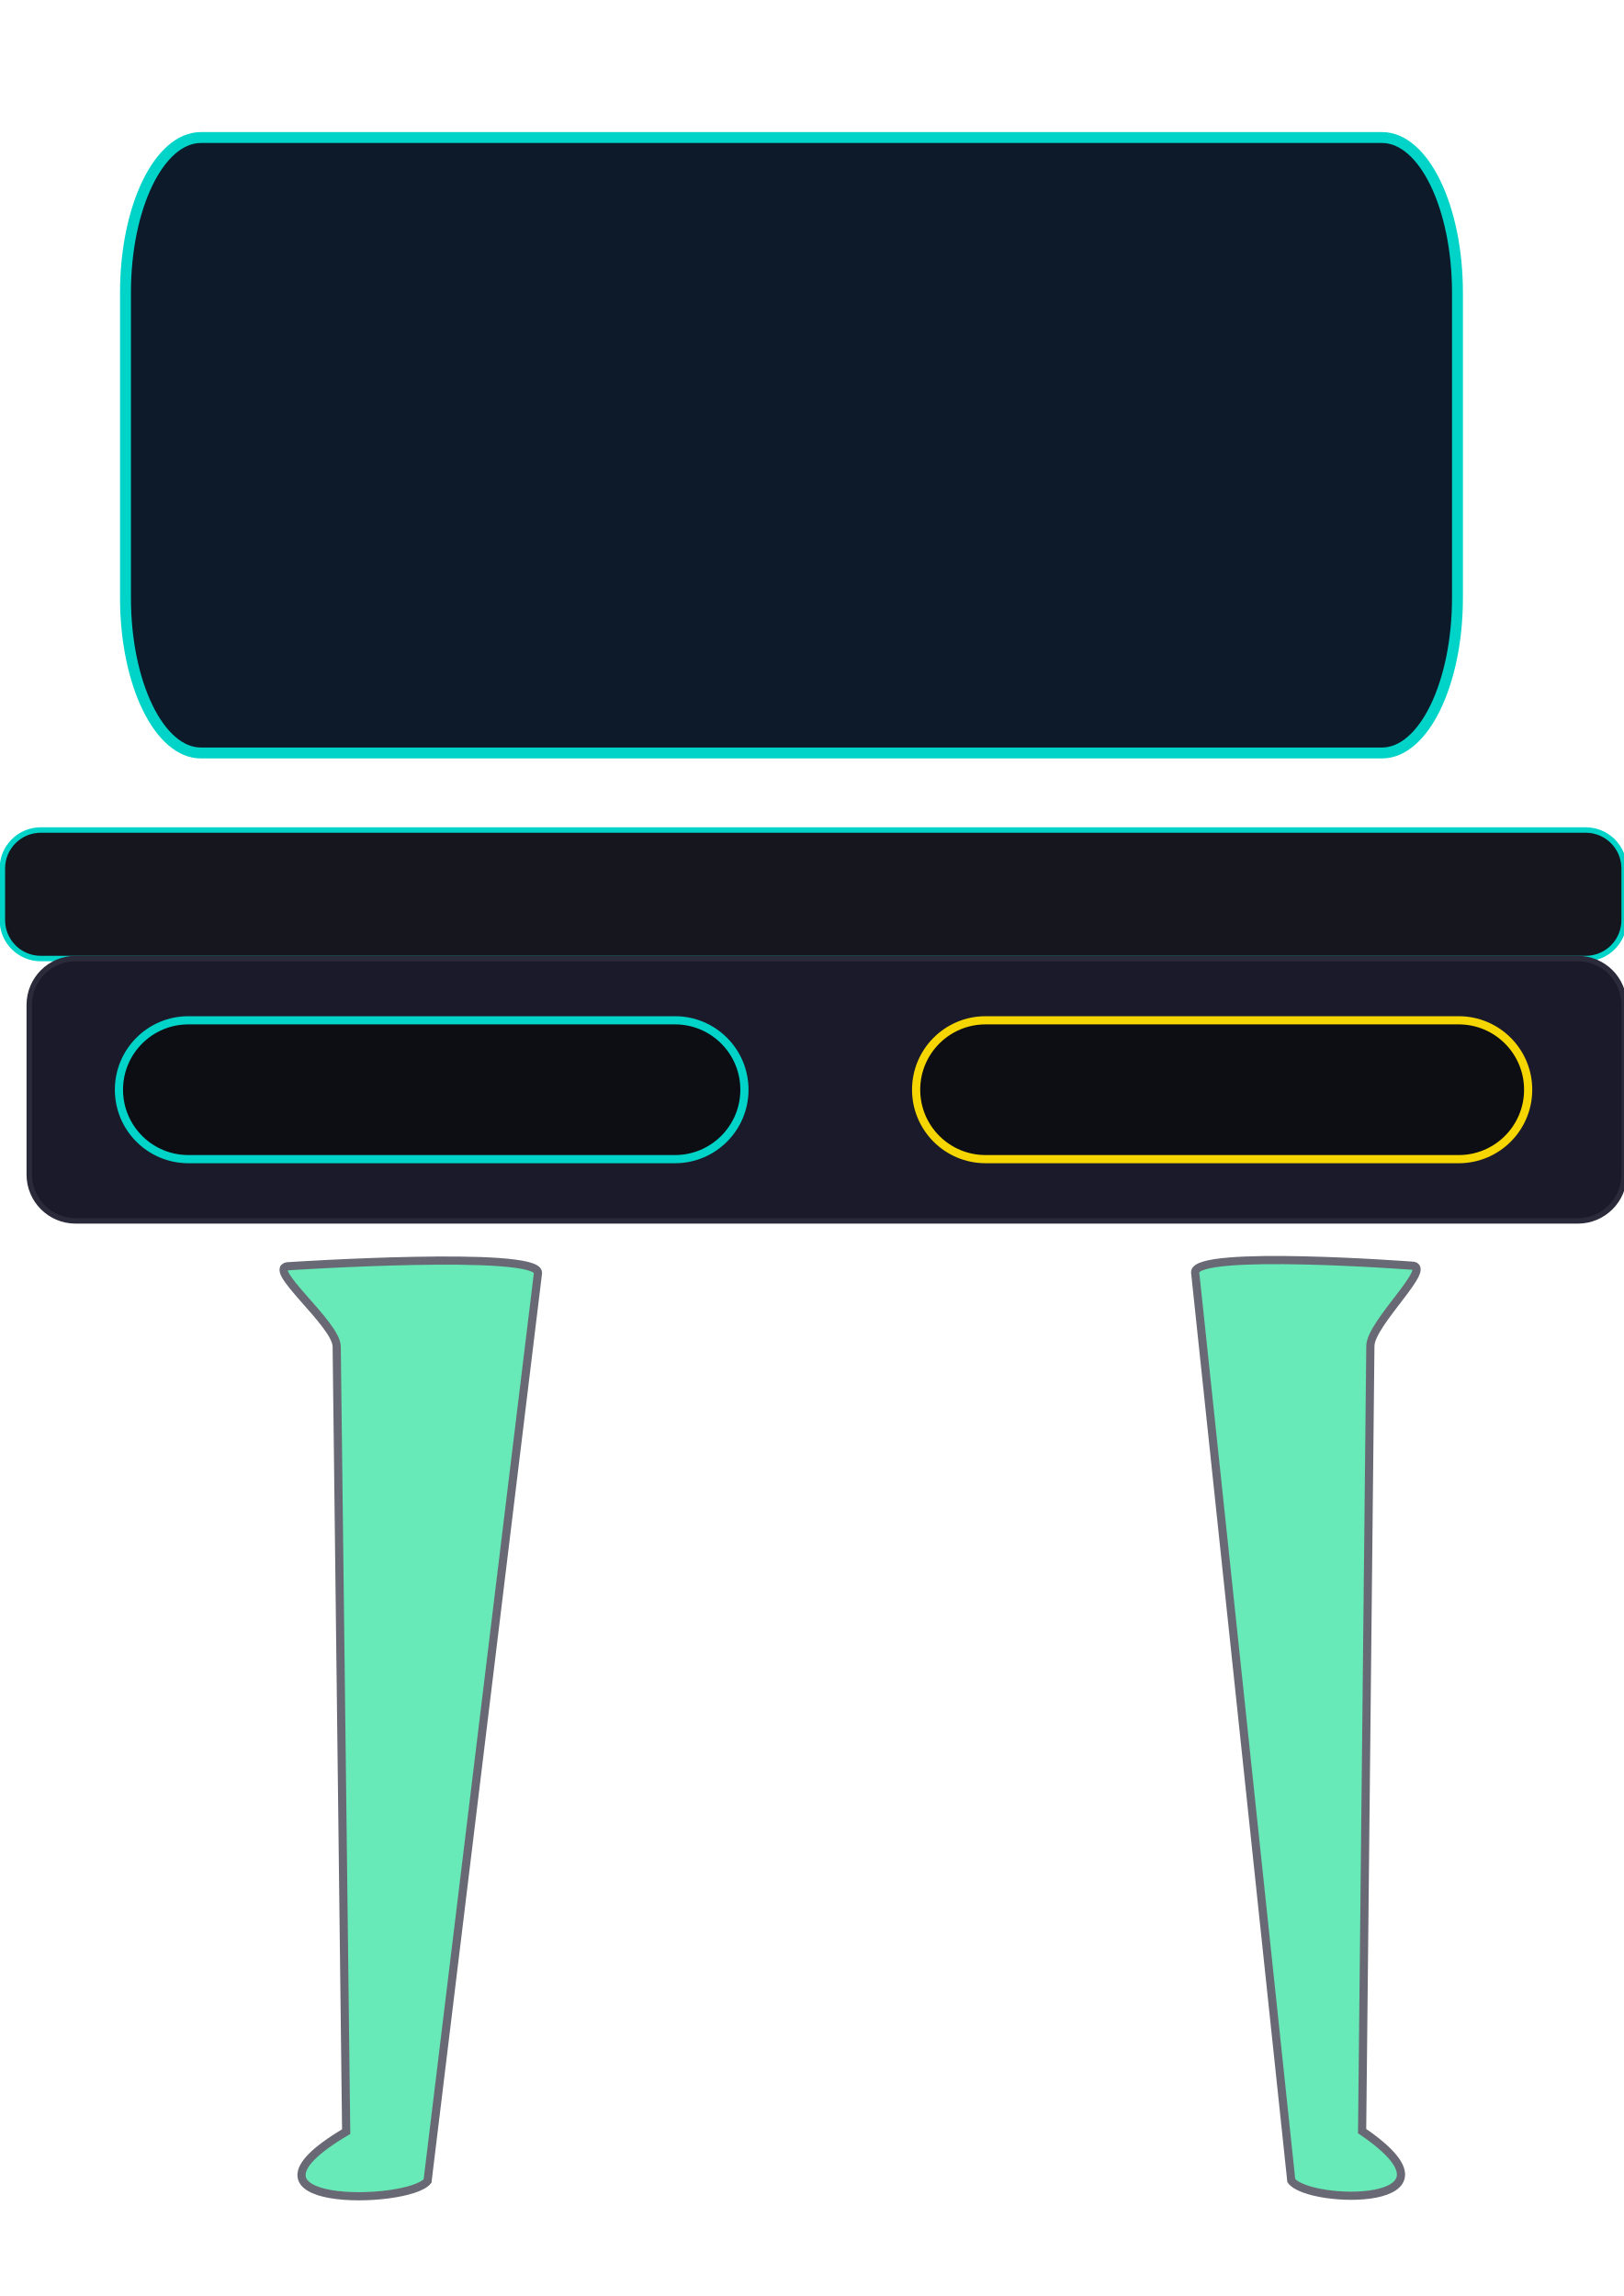
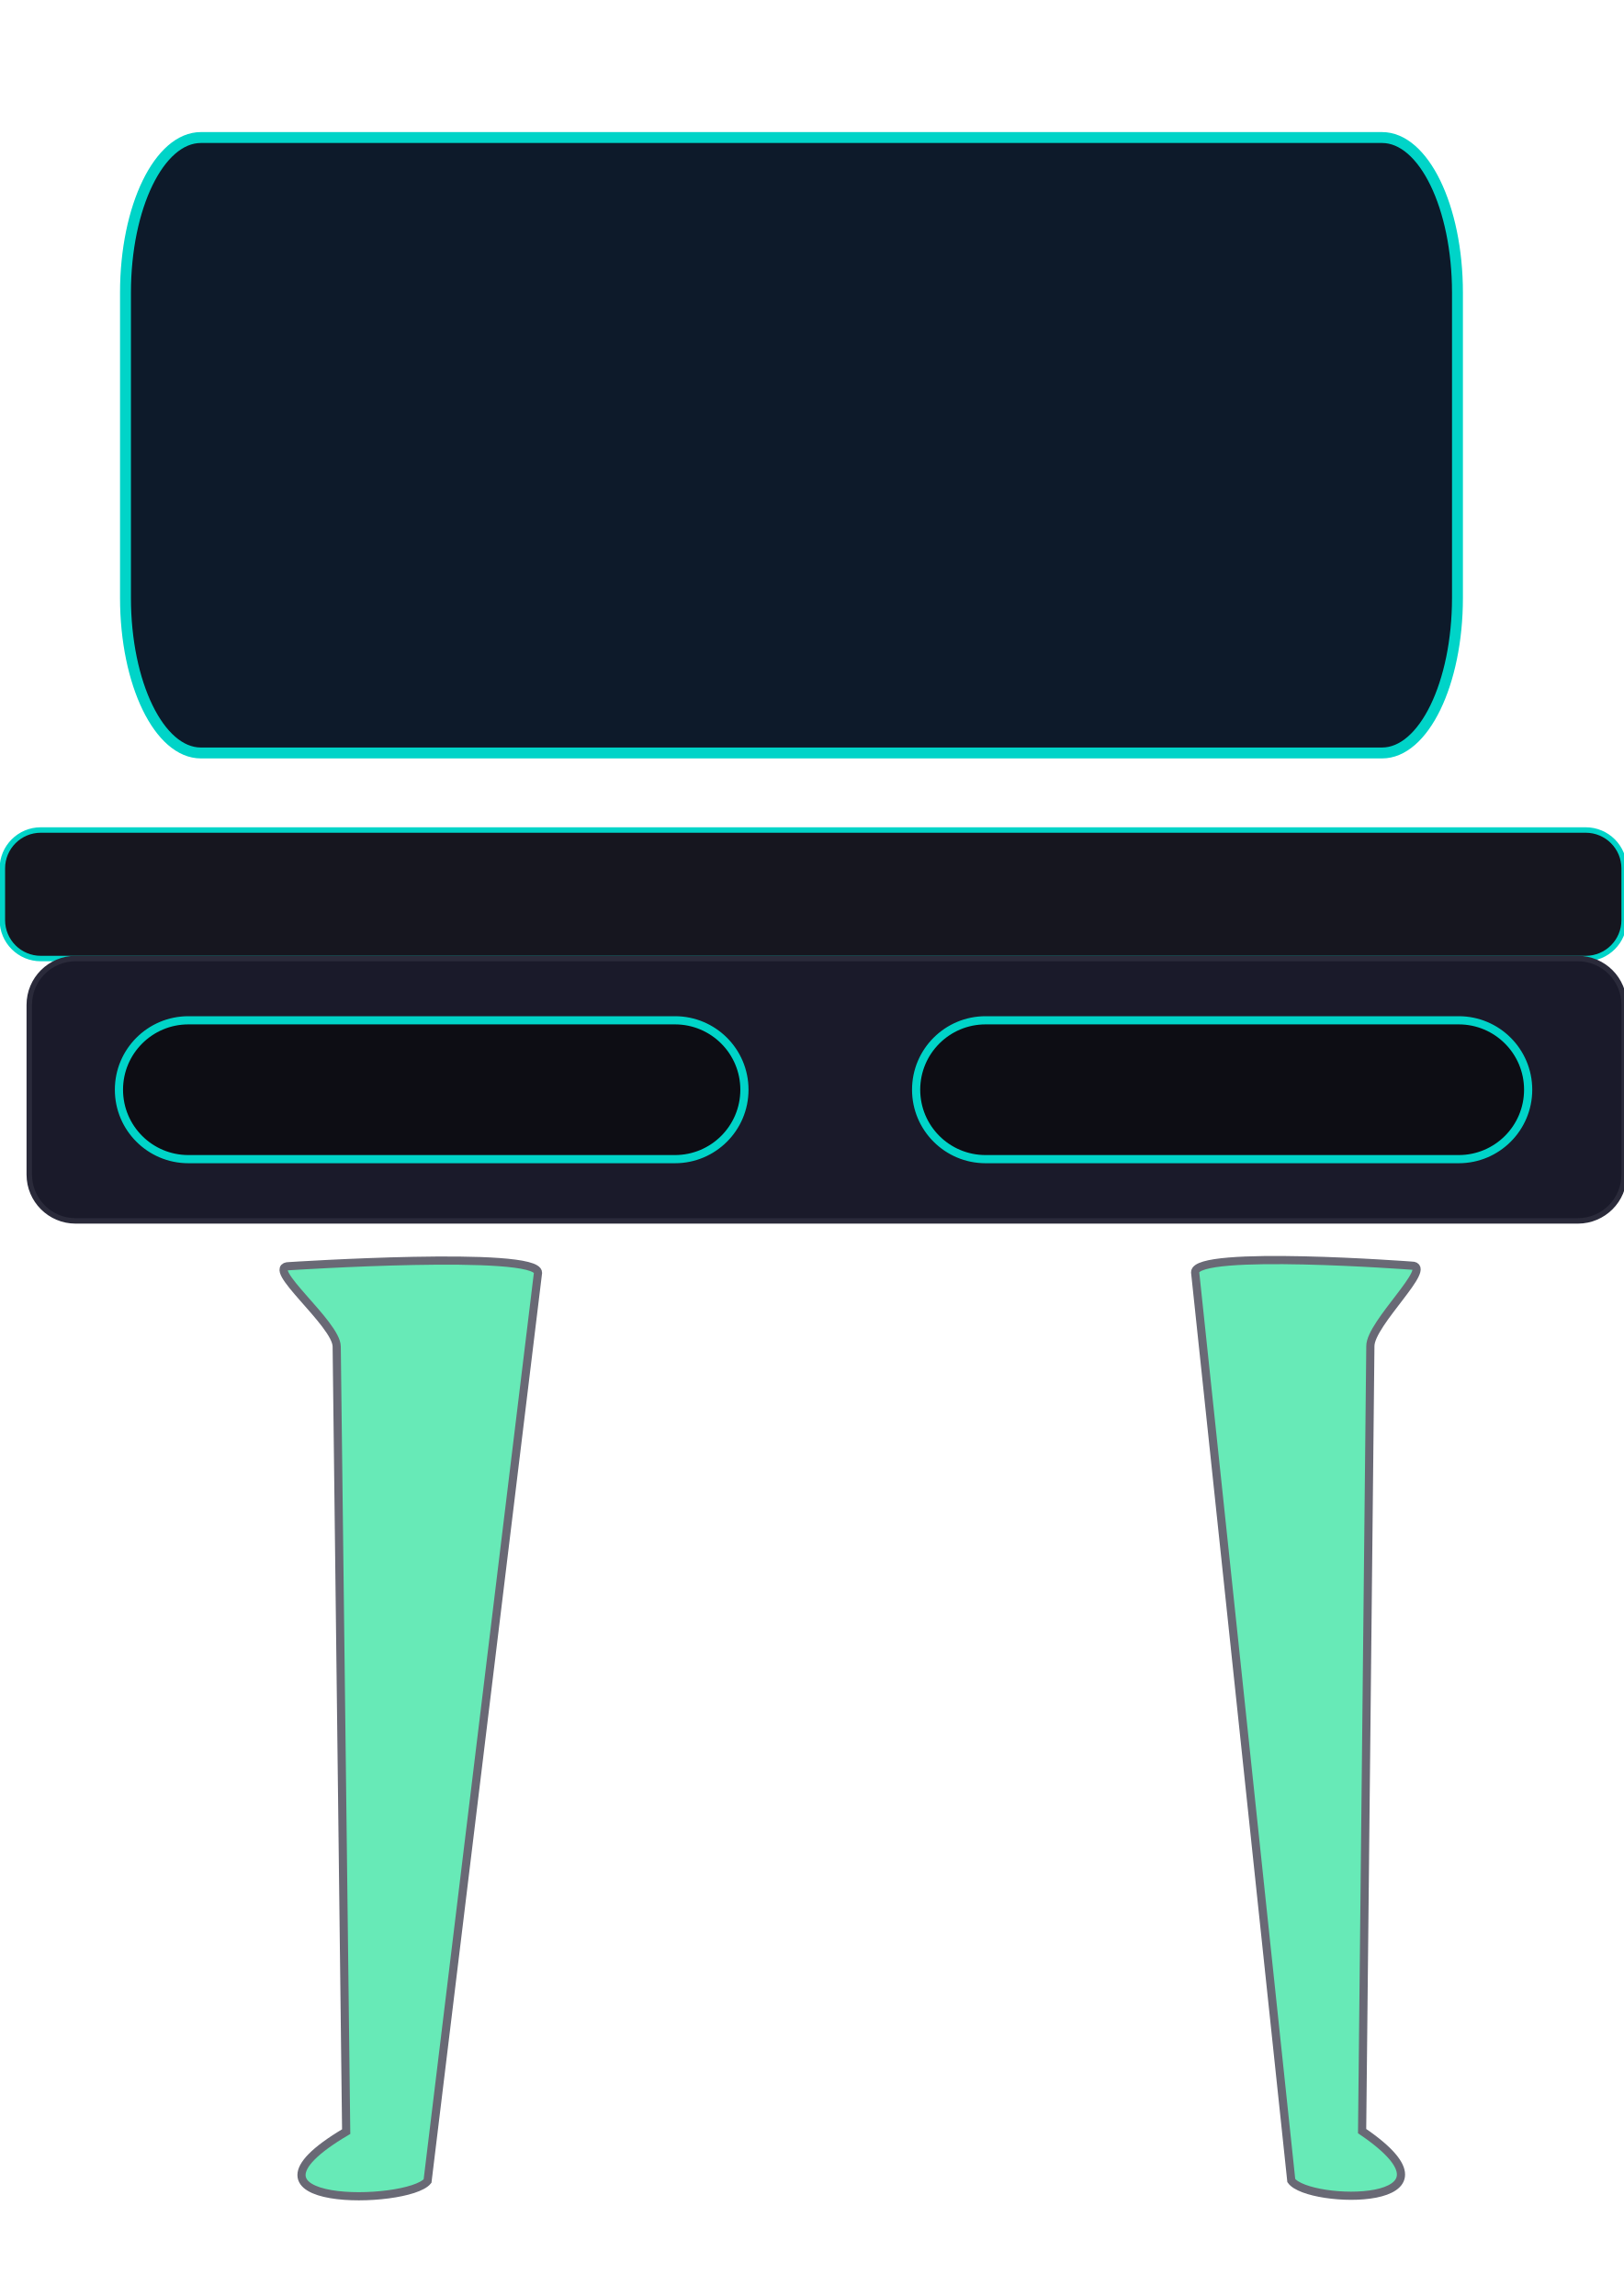
<svg xmlns="http://www.w3.org/2000/svg" width="210mm" height="297mm" viewBox="0 0 210 297" version="1.1" id="svg8">
  <defs id="defs2">
    <linearGradient id="lg-teal" x1="0" y1="0" x2="1" y2="0">
      <stop offset="0" style="stop-color:#00d4c8;stop-opacity:1;" />
      <stop offset="1" style="stop-color:#26e198;stop-opacity:1;" />
    </linearGradient>
  </defs>
  <g id="layer1">
    <g id="g880" transform="matrix(0.3527778,0,0,0.3527778,-98.74396,22.04212)">
      <g id="Layer 1" transform="translate(-4.150595,-131.9511)">
        <path d="m 299.016,373.815 h 566.388 c 7.784,0 14.094,6.31 14.094,14.094 v 18.942 c 0,7.784 -6.31,14.094 -14.094,14.094 h -566.388 c -7.784,0 -14.094,-6.31 -14.094,-14.094 v -18.942 c 0,-7.784 6.31,-14.094 14.094,-14.094 z" stroke="#00d4c8" stroke-width="2" fill="#16161f" opacity="1" id="path839" />
        <path d="m 311.77,420.945 h 550.744 c 9.38,0 16.984,7.604 16.984,16.984 v 62.232 c 0,9.38 -7.604,16.984 -16.984,16.984 h -550.744 c -9.38,0 -16.984,-7.604 -16.984,-16.984 v -62.232 c 0,-9.38 7.604,-16.984 16.984,-16.984 z" stroke="#2a2a3a" stroke-width="2" fill="#1a1a2a" opacity="1" id="path841" />
        <path d="m 353.116,443.59 h 178.402 c 14.059,0 25.455,11.396 25.455,25.455 v 0 c 0,14.058 -11.396,25.455 -25.455,25.455 h -178.402 c -14.059,0 -25.455,-11.397 -25.455,-25.455 v 0 c 0,-14.059 11.396,-25.455 25.455,-25.455 z" stroke="#00d4c8" stroke-width="3" fill="#0d0d14" opacity="1" id="path843" />
-         <path d="m 645.376,443.59 h 173.47 c 14.058,0 25.455,11.396 25.455,25.455 v 0 c 0,14.058 -11.397,25.455 -25.455,25.455 h -173.47 c -14.059,0 -25.455,-11.397 -25.455,-25.455 v 0 c 0,-14.059 11.396,-25.455 25.455,-25.455 z" stroke="#f5d600" stroke-width="3" fill="#0d0d14" opacity="1" id="path845" />
+         <path d="m 645.376,443.59 h 173.47 c 14.058,0 25.455,11.396 25.455,25.455 v 0 c 0,14.058 -11.397,25.455 -25.455,25.455 h -173.47 c -14.059,0 -25.455,-11.397 -25.455,-25.455 v 0 c 0,-14.059 11.396,-25.455 25.455,-25.455 z" stroke="#00d4c8" stroke-width="3" fill="#0d0d14" opacity="1" id="path845" />
      </g>
      <g id="Layer 2" transform="translate(773.5714,25.71429)">
        <path d="m 1030.594,-337.934 c 2.131,19.483 1.043,12.736 1.043,12.736 4.08,105.648 -658.063,88.566 -603.119,6.522 l 9.303,-18.43 c -12.541,-111.118 76.51,-23.967 91.123,-23.912 l 404.44,4.032 c 49.904,-44.358 86.141,-82.164 97.21,19.052 z" stroke="#00d4c8" stroke-width="3" fill="#16161f" opacity="1" id="path858" />
        <path d="m 23.882,375.888 c 8.368,0 -15.153,21.122 -15.153,29.49 l -3.024,287.853 c 41.274,28.061 -19.575,27.025 -25.966,18.141 l -35.25,-333.064 c 0,-8.369 79.393,-2.42 79.393,-2.42 z" stroke="#2a2a3a" stroke-width="3" fill="#26e198" opacity="0.7" id="path860" />
        <path d="m -387.635,376.076 c -9.614,0 17.409,21.122 17.409,29.49 l 3.474,287.853 c -47.418,28.061 22.489,27.025 29.831,18.141 l 40.497,-333.064 c 0,-8.369 -91.211,-2.42 -91.211,-2.42 z" stroke="#2a2a3a" stroke-width="3" fill="#26e198" opacity="0.7" id="path860-3" />
        <path d="m -420.018,-37.766 h 433.033 c 15.269,0 27.646,25.46 27.646,56.869 v 111.927 c 0,31.409 -12.377,56.869 -27.646,56.869 h -433.033 c -15.268,0 -27.645,-25.46 -27.645,-56.869 v -111.927 c 0,-31.409 12.377,-56.869 27.645,-56.869 z" stroke="#00d4c8" stroke-width="4" fill="#0d1a2a" opacity="1" id="path854-0" />
      </g>
    </g>
  </g>
</svg>
